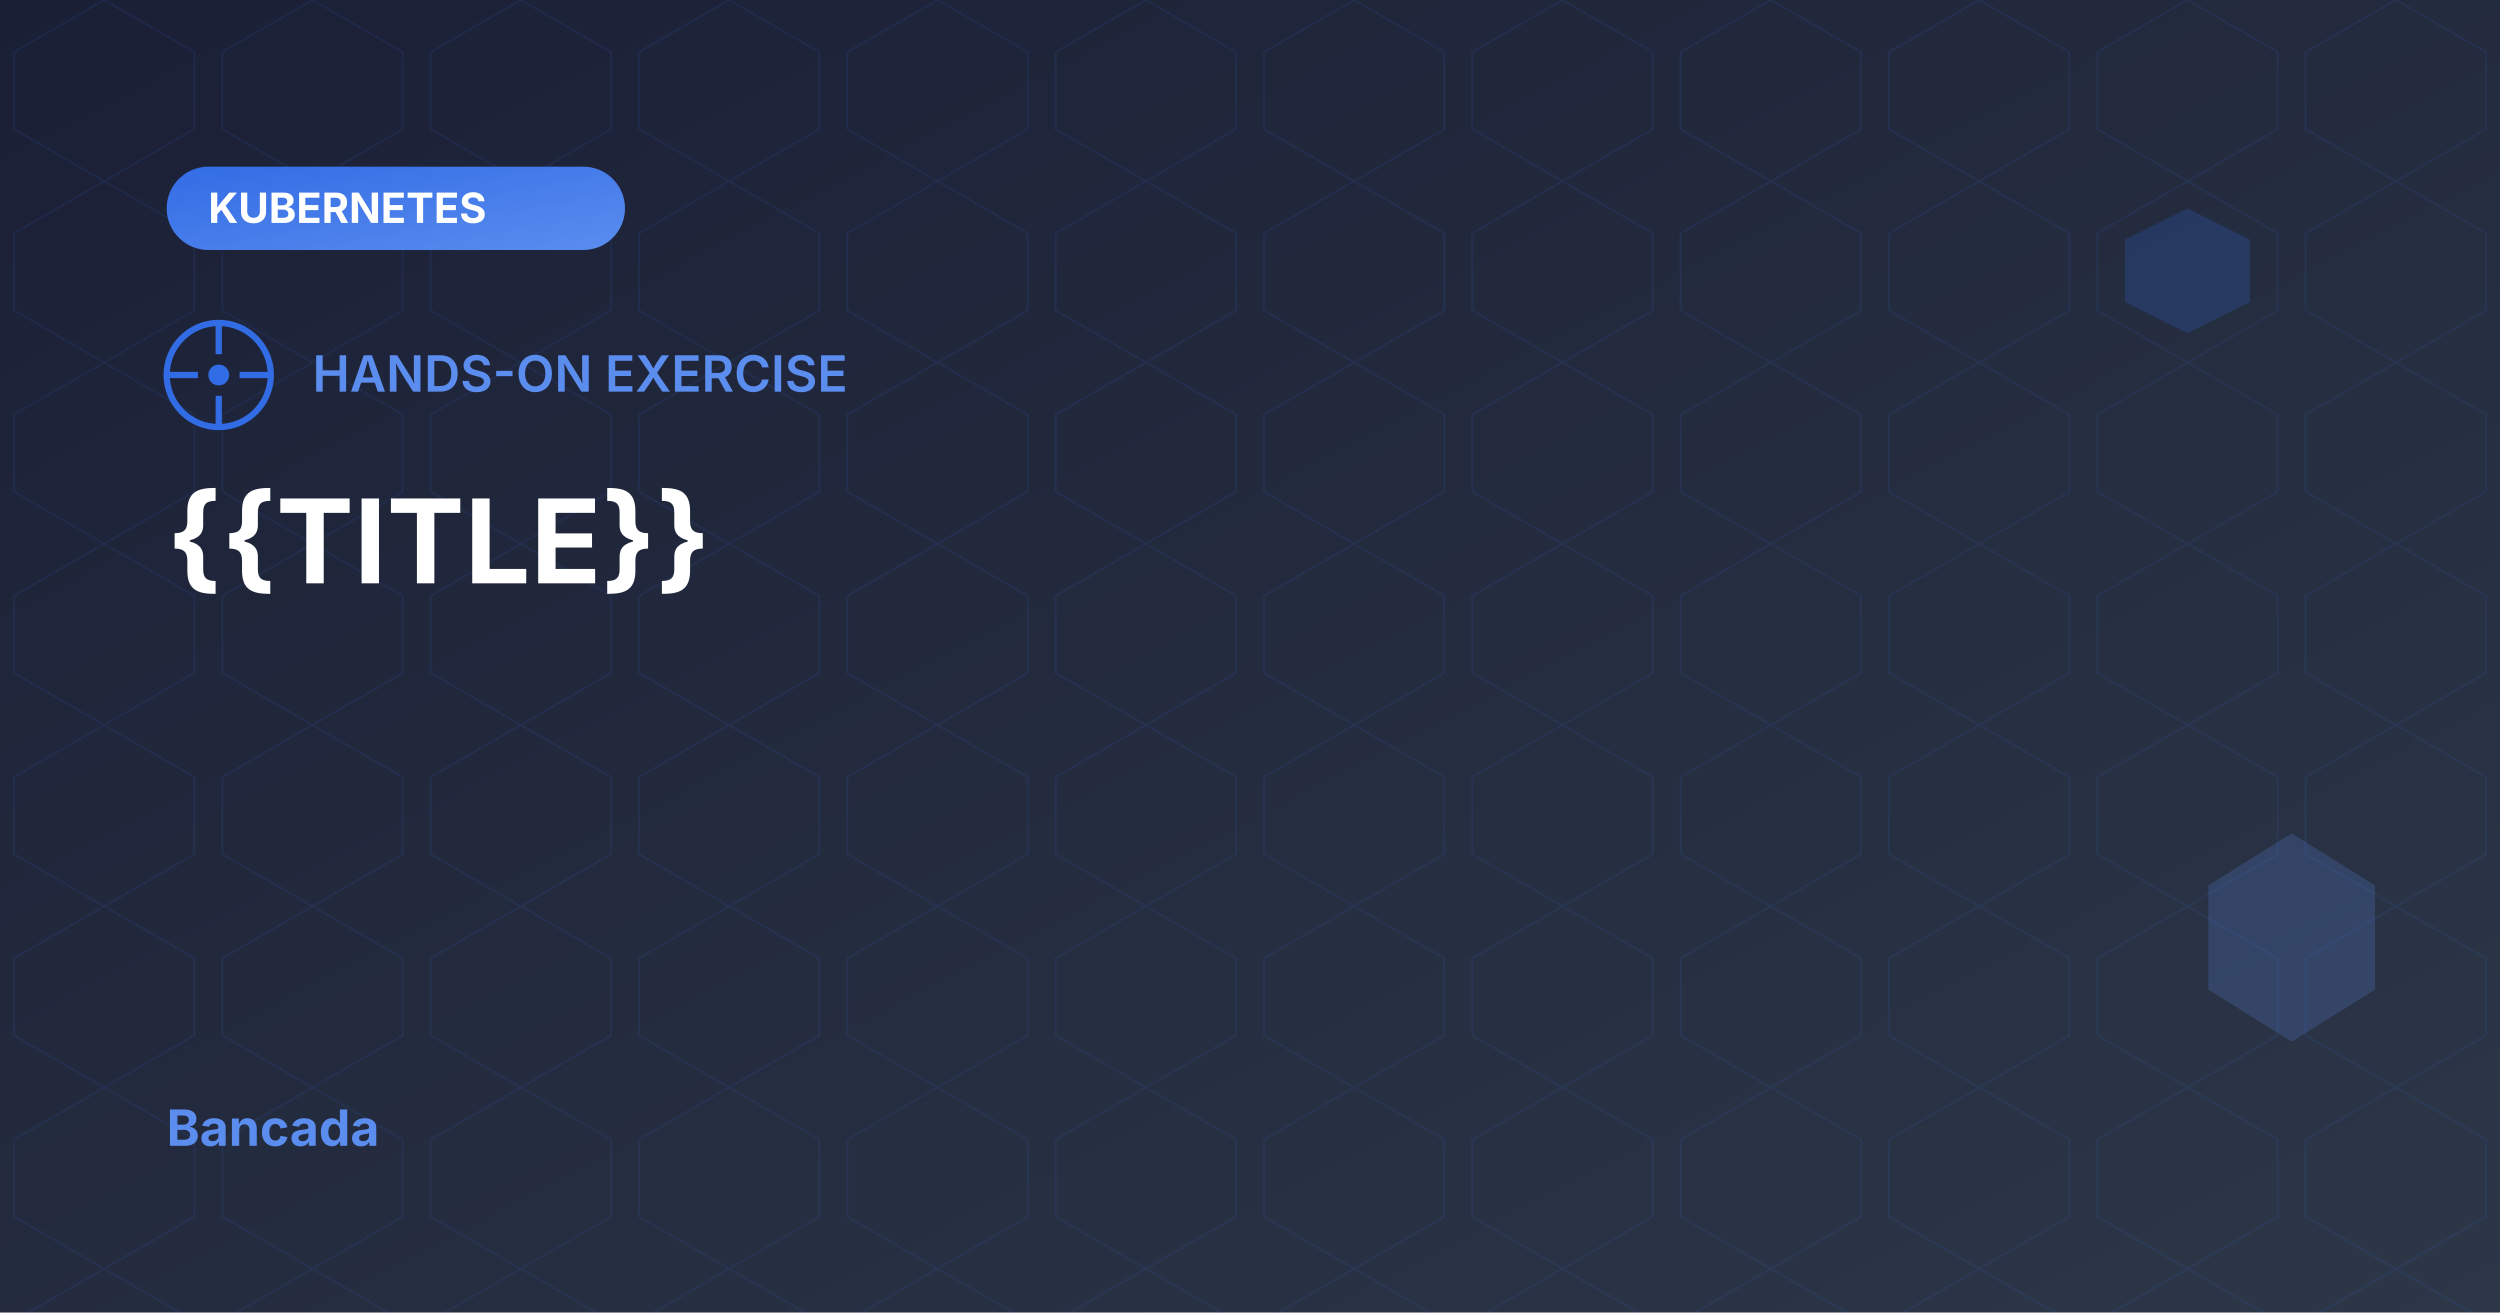
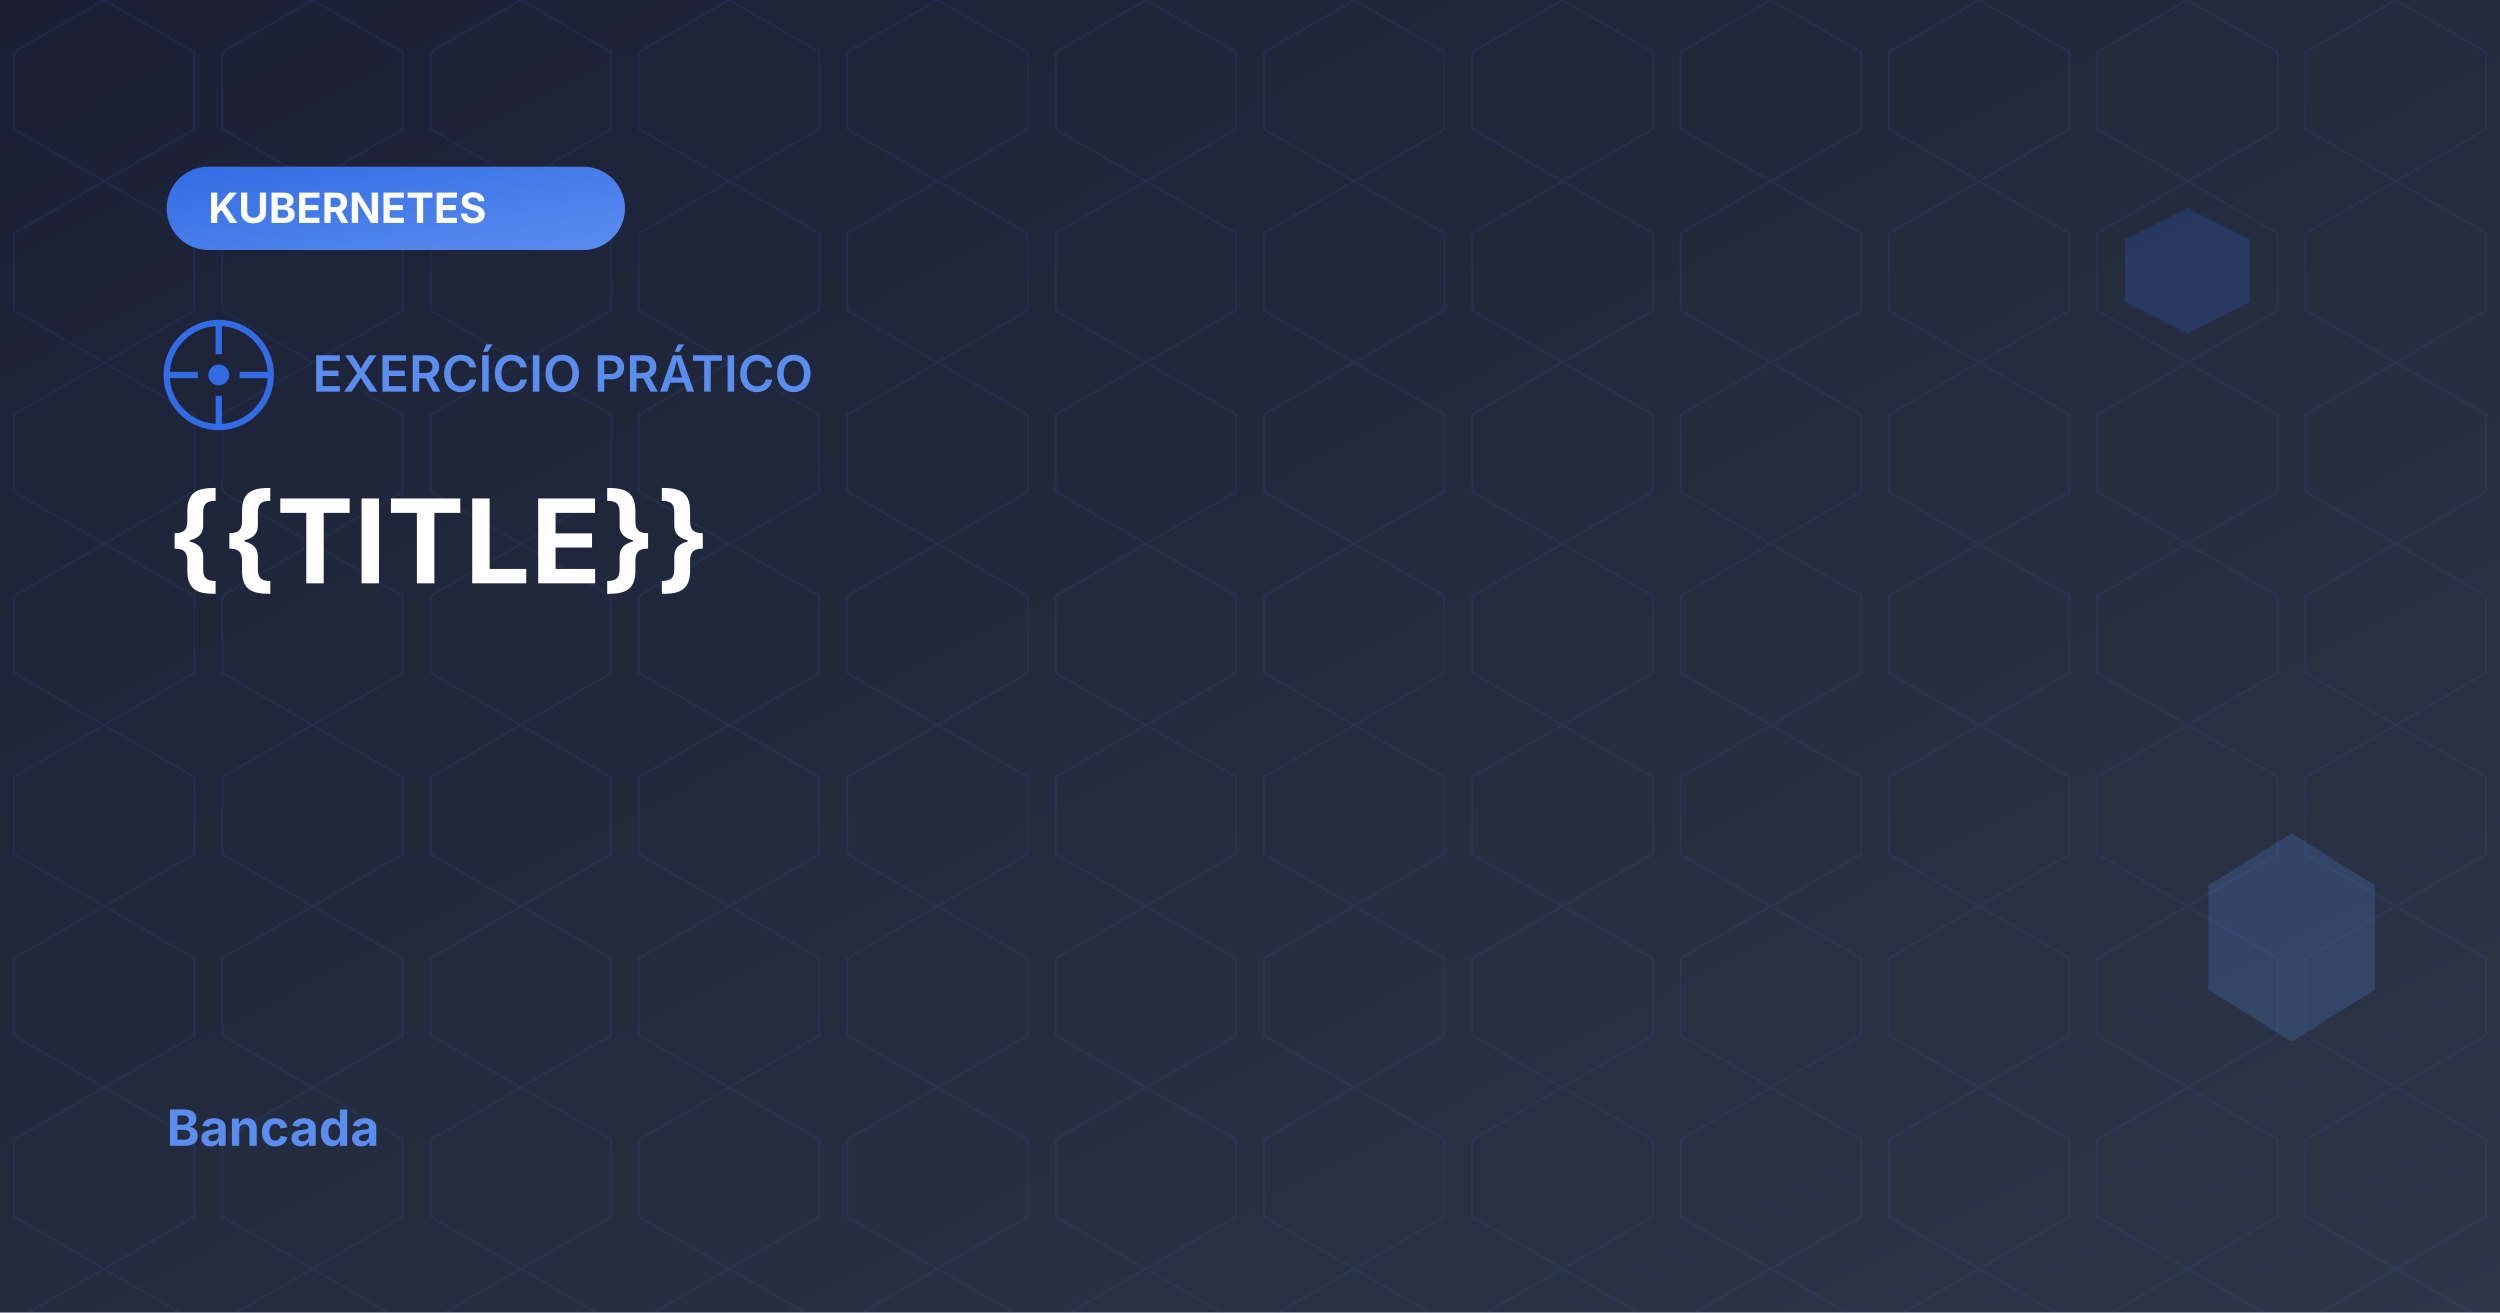
<svg xmlns="http://www.w3.org/2000/svg" width="1200" height="630">
  <defs>
    <linearGradient id="bgGradient" x1="0%" y1="0%" x2="100%" y2="100%">
      <stop offset="0%" style="stop-color:#1a1f35;stop-opacity:1" />
      <stop offset="100%" style="stop-color:#2d3748;stop-opacity:1" />
    </linearGradient>
    <linearGradient id="k8sGradient" x1="0%" y1="0%" x2="100%" y2="100%">
      <stop offset="0%" style="stop-color:#326ce5;stop-opacity:1" />
      <stop offset="100%" style="stop-color:#5b8def;stop-opacity:1" />
    </linearGradient>
    <pattern id="hexagons" x="0" y="0" width="100" height="87" patternUnits="userSpaceOnUse">
      <path d="M50 0 L93.3 25 L93.3 62 L50 87 L6.7 62 L6.7 25 Z" fill="none" stroke="#326ce5" stroke-width="1" opacity="0.1" />
    </pattern>
  </defs>
  <rect width="1200" height="630" fill="url(#bgGradient)" />
  <rect width="1200" height="630" fill="url(#hexagons)" />
  <rect x="80" y="80" width="220" height="40" rx="20" fill="url(#k8sGradient)" />
  <text x="100" y="107" font-family="system-ui, -apple-system, sans-serif" font-size="20" font-weight="bold" fill="#ffffff">KUBERNETES</text>
  <g transform="translate(105, 180)">
    <circle cx="0" cy="0" r="25" fill="none" stroke="#326ce5" stroke-width="3" />
    <circle cx="0" cy="0" r="5" fill="#326ce5" />
    <line x1="0" y1="-25" x2="0" y2="-10" stroke="#326ce5" stroke-width="3" />
    <line x1="0" y1="25" x2="0" y2="10" stroke="#326ce5" stroke-width="3" />
    <line x1="-25" y1="0" x2="-10" y2="0" stroke="#326ce5" stroke-width="3" />
    <line x1="25" y1="0" x2="10" y2="0" stroke="#326ce5" stroke-width="3" />
  </g>
-   <text x="150" y="188" font-family="system-ui, -apple-system, sans-serif" font-size="24" font-weight="600" fill="#5b8def">HANDS-ON EXERCISE</text>
+   <text x="150" y="188" font-family="system-ui, -apple-system, sans-serif" font-size="24" font-weight="600" fill="#5b8def">EXERCÍCIO PRÁTICO</text>
  <text x="80" y="280" font-family="system-ui, -apple-system, sans-serif" font-size="56" font-weight="bold" fill="#ffffff">{{TITLE}}</text>
  <path d="M1050 100 L1080 115 L1080 145 L1050 160 L1020 145 L1020 115 Z" fill="#326ce5" opacity="0.2" />
  <path d="M1100 400 L1140 425 L1140 475 L1100 500 L1060 475 L1060 425 Z" fill="#5b8def" opacity="0.2" />
  <text x="80" y="550" font-family="system-ui, -apple-system, sans-serif" font-size="24" font-weight="bold" fill="#5b8def">Bancada</text>
</svg>
